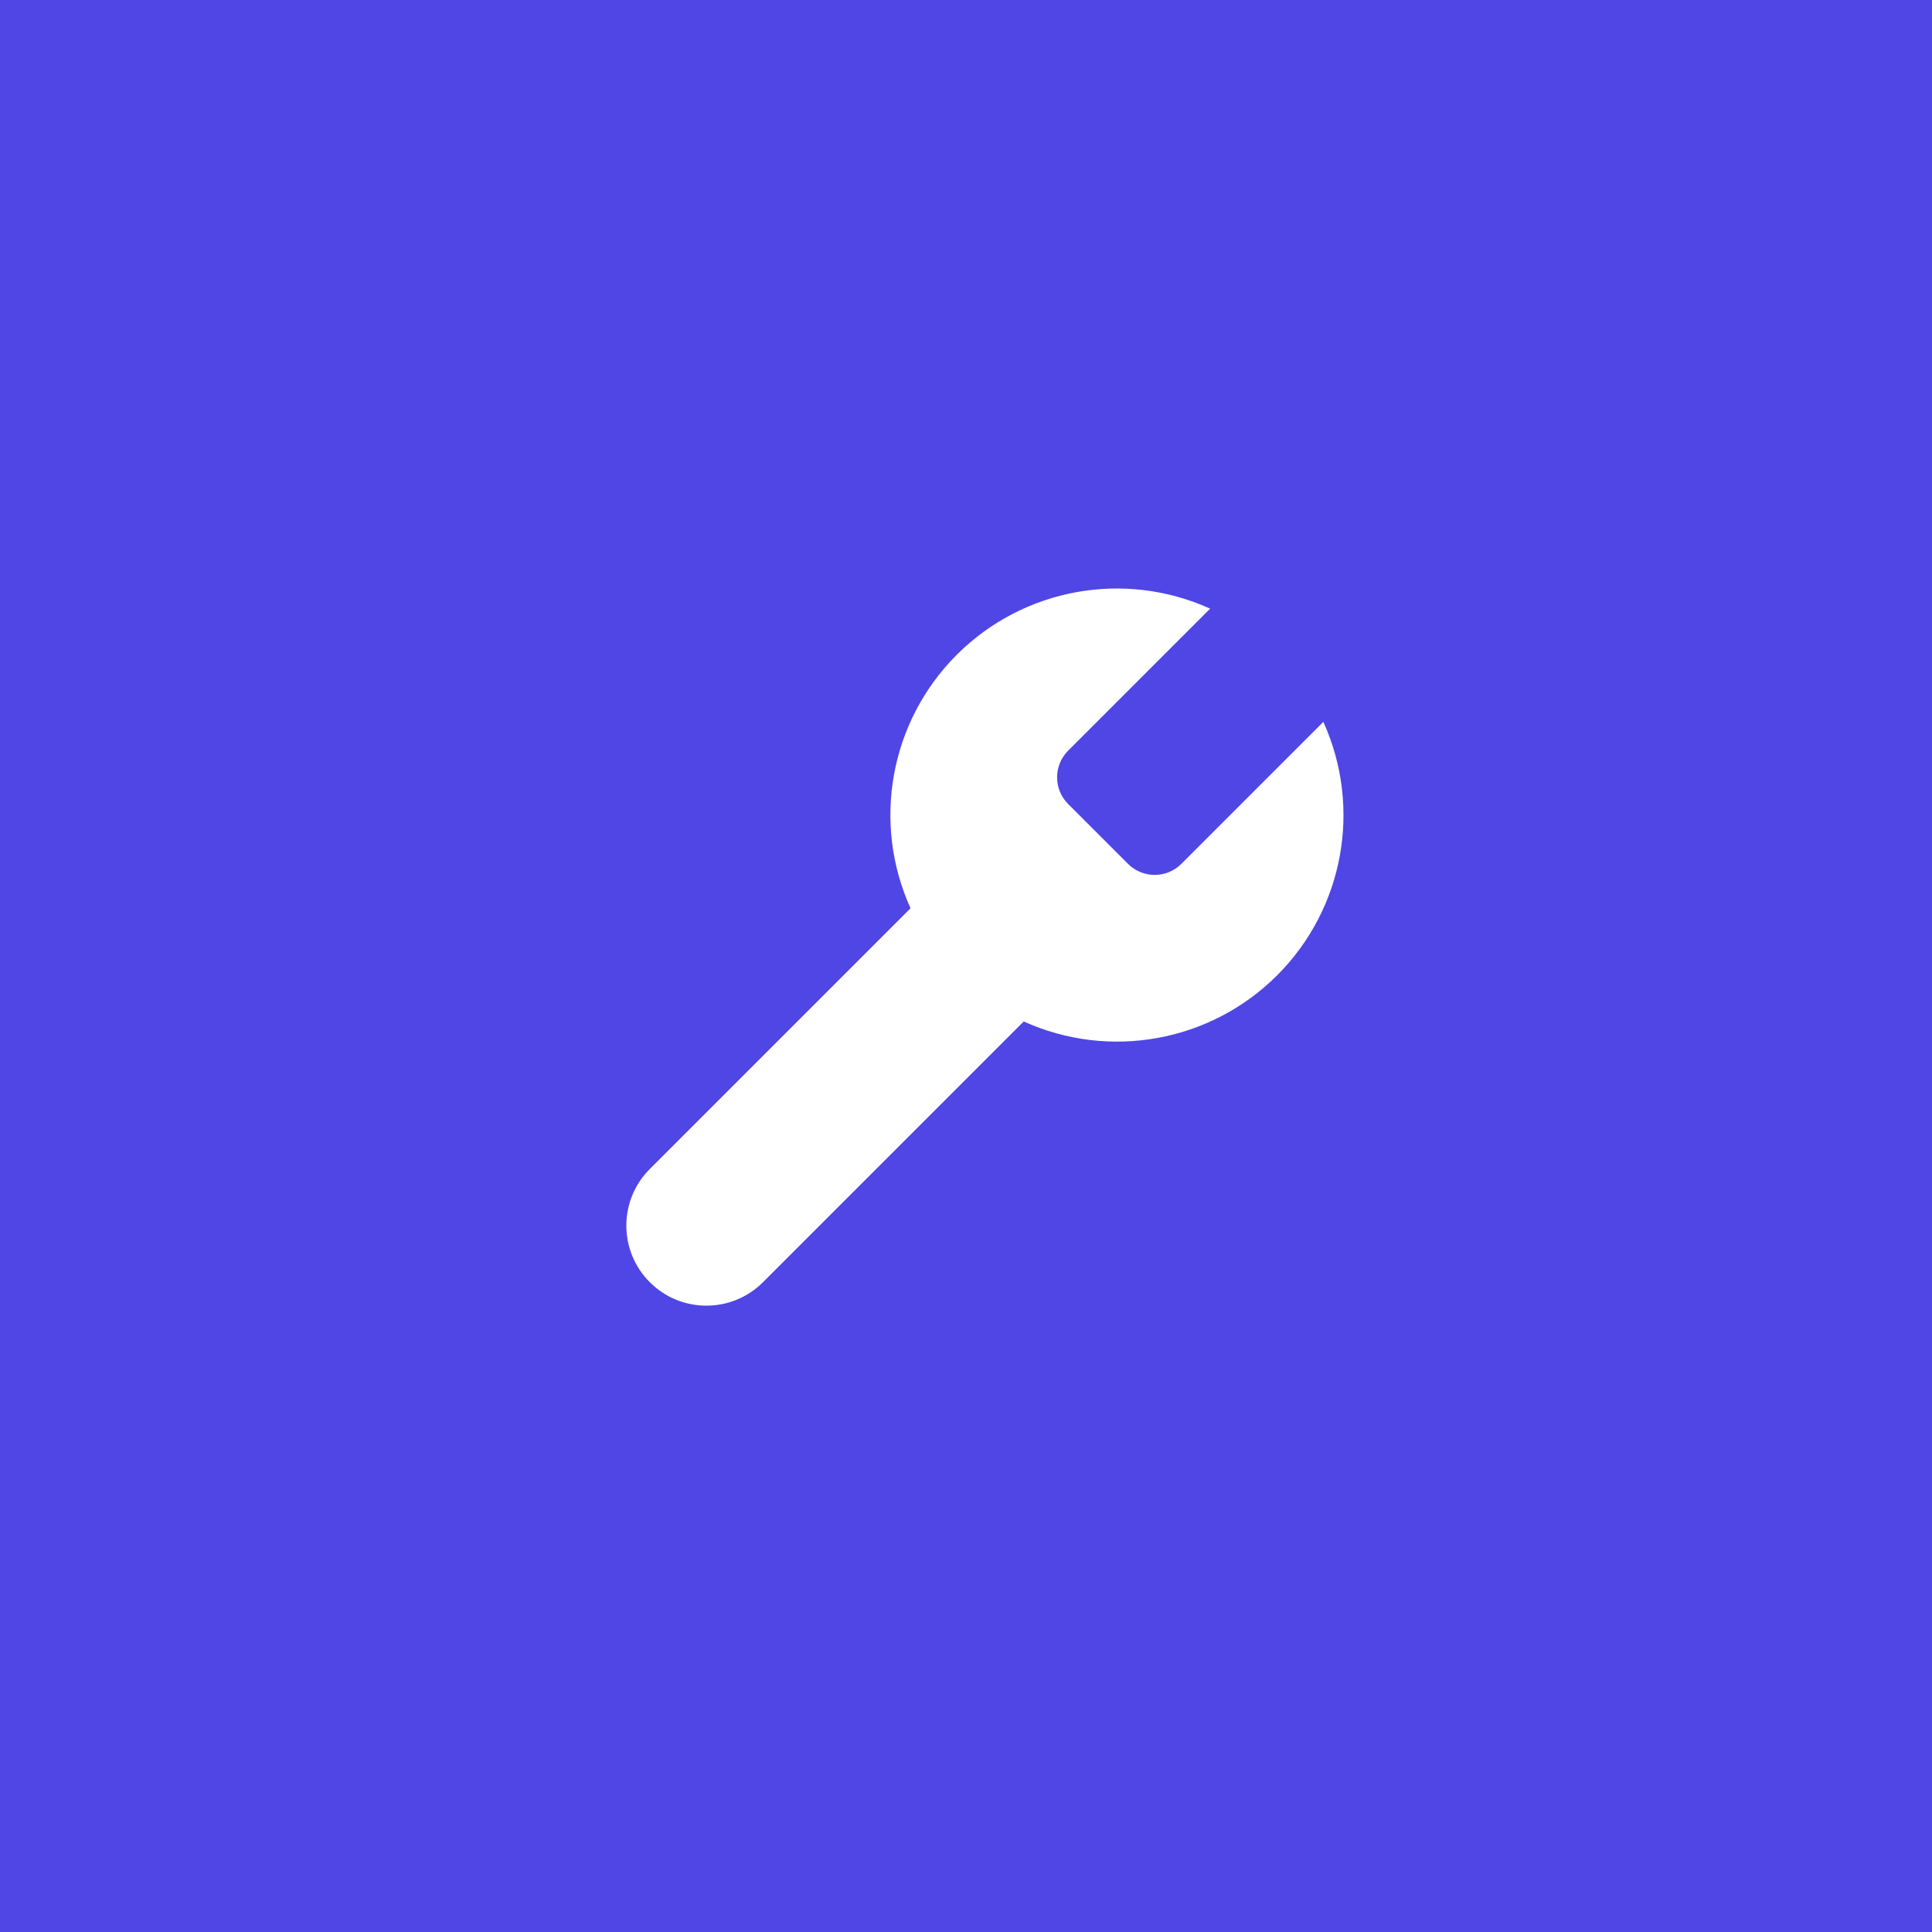
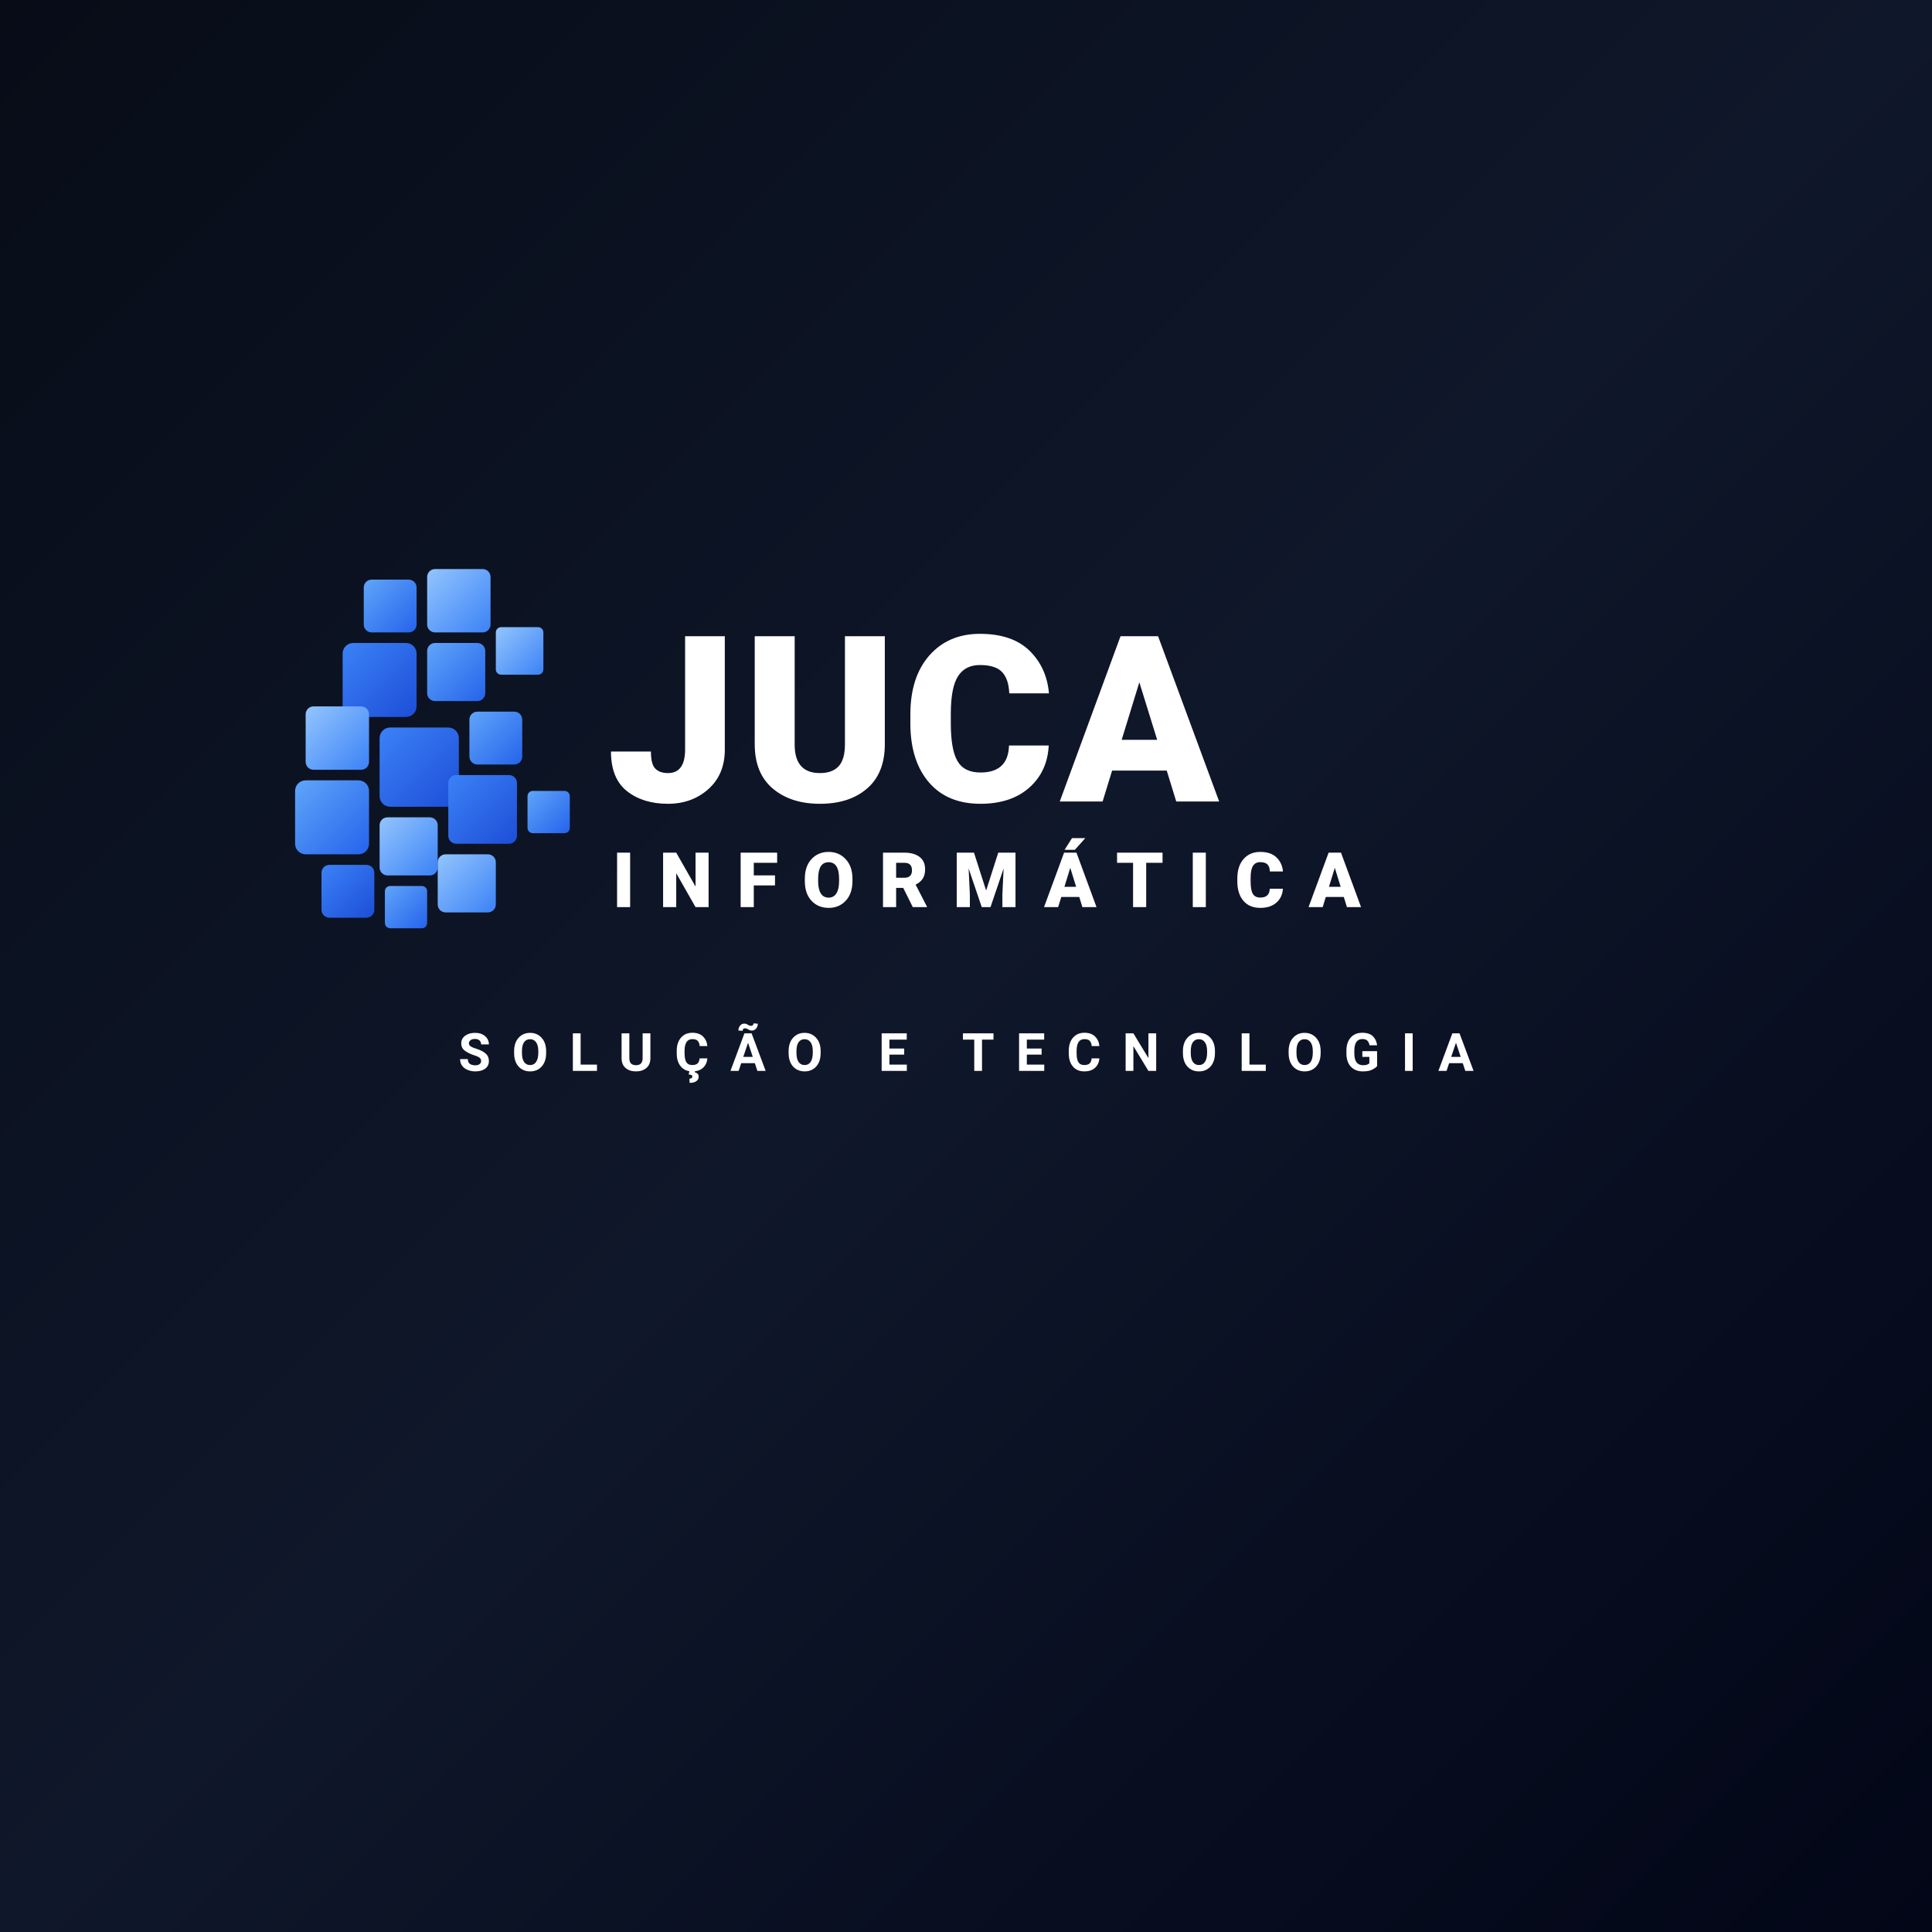
<svg xmlns="http://www.w3.org/2000/svg" width="512" height="512" viewBox="0 0 512 512">
-   <rect width="512" height="512" fill="#4f46e5" />
-   <g transform="translate(136, 136) scale(10)">
-     <path d="M14.7 6.3a1 1 0 0 0 0 1.4l1.6 1.6a1 1 0 0 0 1.4 0l3.77-3.77a6 6 0 0 1-7.94 7.94l-6.91 6.91a2.12 2.12 0 0 1-3-3l6.91-6.91a6 6 0 0 1 7.94-7.94l-3.76 3.76z" fill="#ffffff" />
+   <defs>
+     <linearGradient id="maskBg" x1="0" y1="0" x2="1" y2="1">
+       <stop offset="0%" stop-color="#070c17" />
+       <stop offset="50%" stop-color="#0f172a" />
+       <stop offset="100%" stop-color="#020617" />
+     </linearGradient>
+     <linearGradient id="mBlue1" x1="0" y1="0" x2="1" y2="1">
+       <stop offset="0%" stop-color="#3b82f6" />
+       <stop offset="100%" stop-color="#1d4ed8" />
+     </linearGradient>
+     <linearGradient id="mBlue2" x1="0" y1="0" x2="1" y2="1">
+       <stop offset="0%" stop-color="#60a5fa" />
+       <stop offset="100%" stop-color="#2563eb" />
+     </linearGradient>
+     <linearGradient id="mBlue3" x1="0" y1="0" x2="1" y2="1">
+       <stop offset="0%" stop-color="#93c5fd" />
+       <stop offset="100%" stop-color="#3b82f6" />
+     </linearGradient>
+     <linearGradient id="mDivider" x1="0" y1="0" x2="1" y2="0">
+       <stop offset="0%" stop-color="#3b82f6" stop-opacity="0.2" />
+       <stop offset="25%" stop-color="#60a5fa" />
+       <stop offset="75%" stop-color="#60a5fa" />
+       <stop offset="100%" stop-color="#3b82f6" stop-opacity="0.2" />
+     </linearGradient>
+   </defs>
+   <rect width="512" height="512" fill="url(#maskBg)" />
+   <g transform="translate(46, 120) scale(1.4)">
+     <g id="pixel-cluster-mask">
+       <rect x="36" y="24" width="10" height="10" rx="1.5" fill="url(#mBlue2)" />
+       <rect x="48" y="22" width="12" height="12" rx="1.5" fill="url(#mBlue3)" />
+       <rect x="32" y="36" width="14" height="14" rx="2" fill="url(#mBlue1)" />
+       <rect x="48" y="36" width="11" height="11" rx="1.5" fill="url(#mBlue2)" />
+       <rect x="61" y="33" width="9" height="9" rx="1" fill="url(#mBlue3)" />
+       <rect x="25" y="48" width="12" height="12" rx="1.5" fill="url(#mBlue3)" />
+       <rect x="39" y="52" width="15" height="15" rx="2" fill="url(#mBlue1)" />
+       <rect x="56" y="49" width="10" height="10" rx="1.5" fill="url(#mBlue2)" />
+       <rect x="23" y="62" width="14" height="14" rx="2" fill="url(#mBlue2)" />
+       <rect x="39" y="69" width="11" height="11" rx="1.5" fill="url(#mBlue3)" />
+       <rect x="52" y="61" width="13" height="13" rx="1.5" fill="url(#mBlue1)" />
+       <rect x="67" y="64" width="8" height="8" rx="1" fill="url(#mBlue2)" />
+       <rect x="28" y="78" width="10" height="10" rx="1.5" fill="url(#mBlue1)" />
+       <rect x="40" y="82" width="8" height="8" rx="1" fill="url(#mBlue2)" />
+       <rect x="50" y="76" width="11" height="11" rx="1.5" fill="url(#mBlue3)" />
+     </g>
+     <text x="82" y="66" font-family="-apple-system, BlinkMacSystemFont, 'Segoe UI', Roboto, 'Montserrat', 'Helvetica Neue', Arial, sans-serif" font-weight="900" font-size="44" fill="#ffffff" letter-spacing="1">JUCA</text>
+     <text x="83" y="86" font-family="-apple-system, BlinkMacSystemFont, 'Segoe UI', Roboto, 'Helvetica Neue', Arial, sans-serif" font-weight="800" font-size="14.5" fill="#ffffff" letter-spacing="4.5">INFORMÁTICA</text>
+     <line x1="24" y1="99" x2="276" y2="99" stroke="url(#mDivider)" stroke-width="1.5" />
+     <text x="150" y="117" font-family="-apple-system, BlinkMacSystemFont, 'Segoe UI', Roboto, 'Helvetica Neue', Arial, sans-serif" font-weight="700" font-size="10" fill="#ffffff" letter-spacing="4" text-anchor="middle">SOLUÇÃO E TECNOLOGIA</text>
  </g>
</svg>
